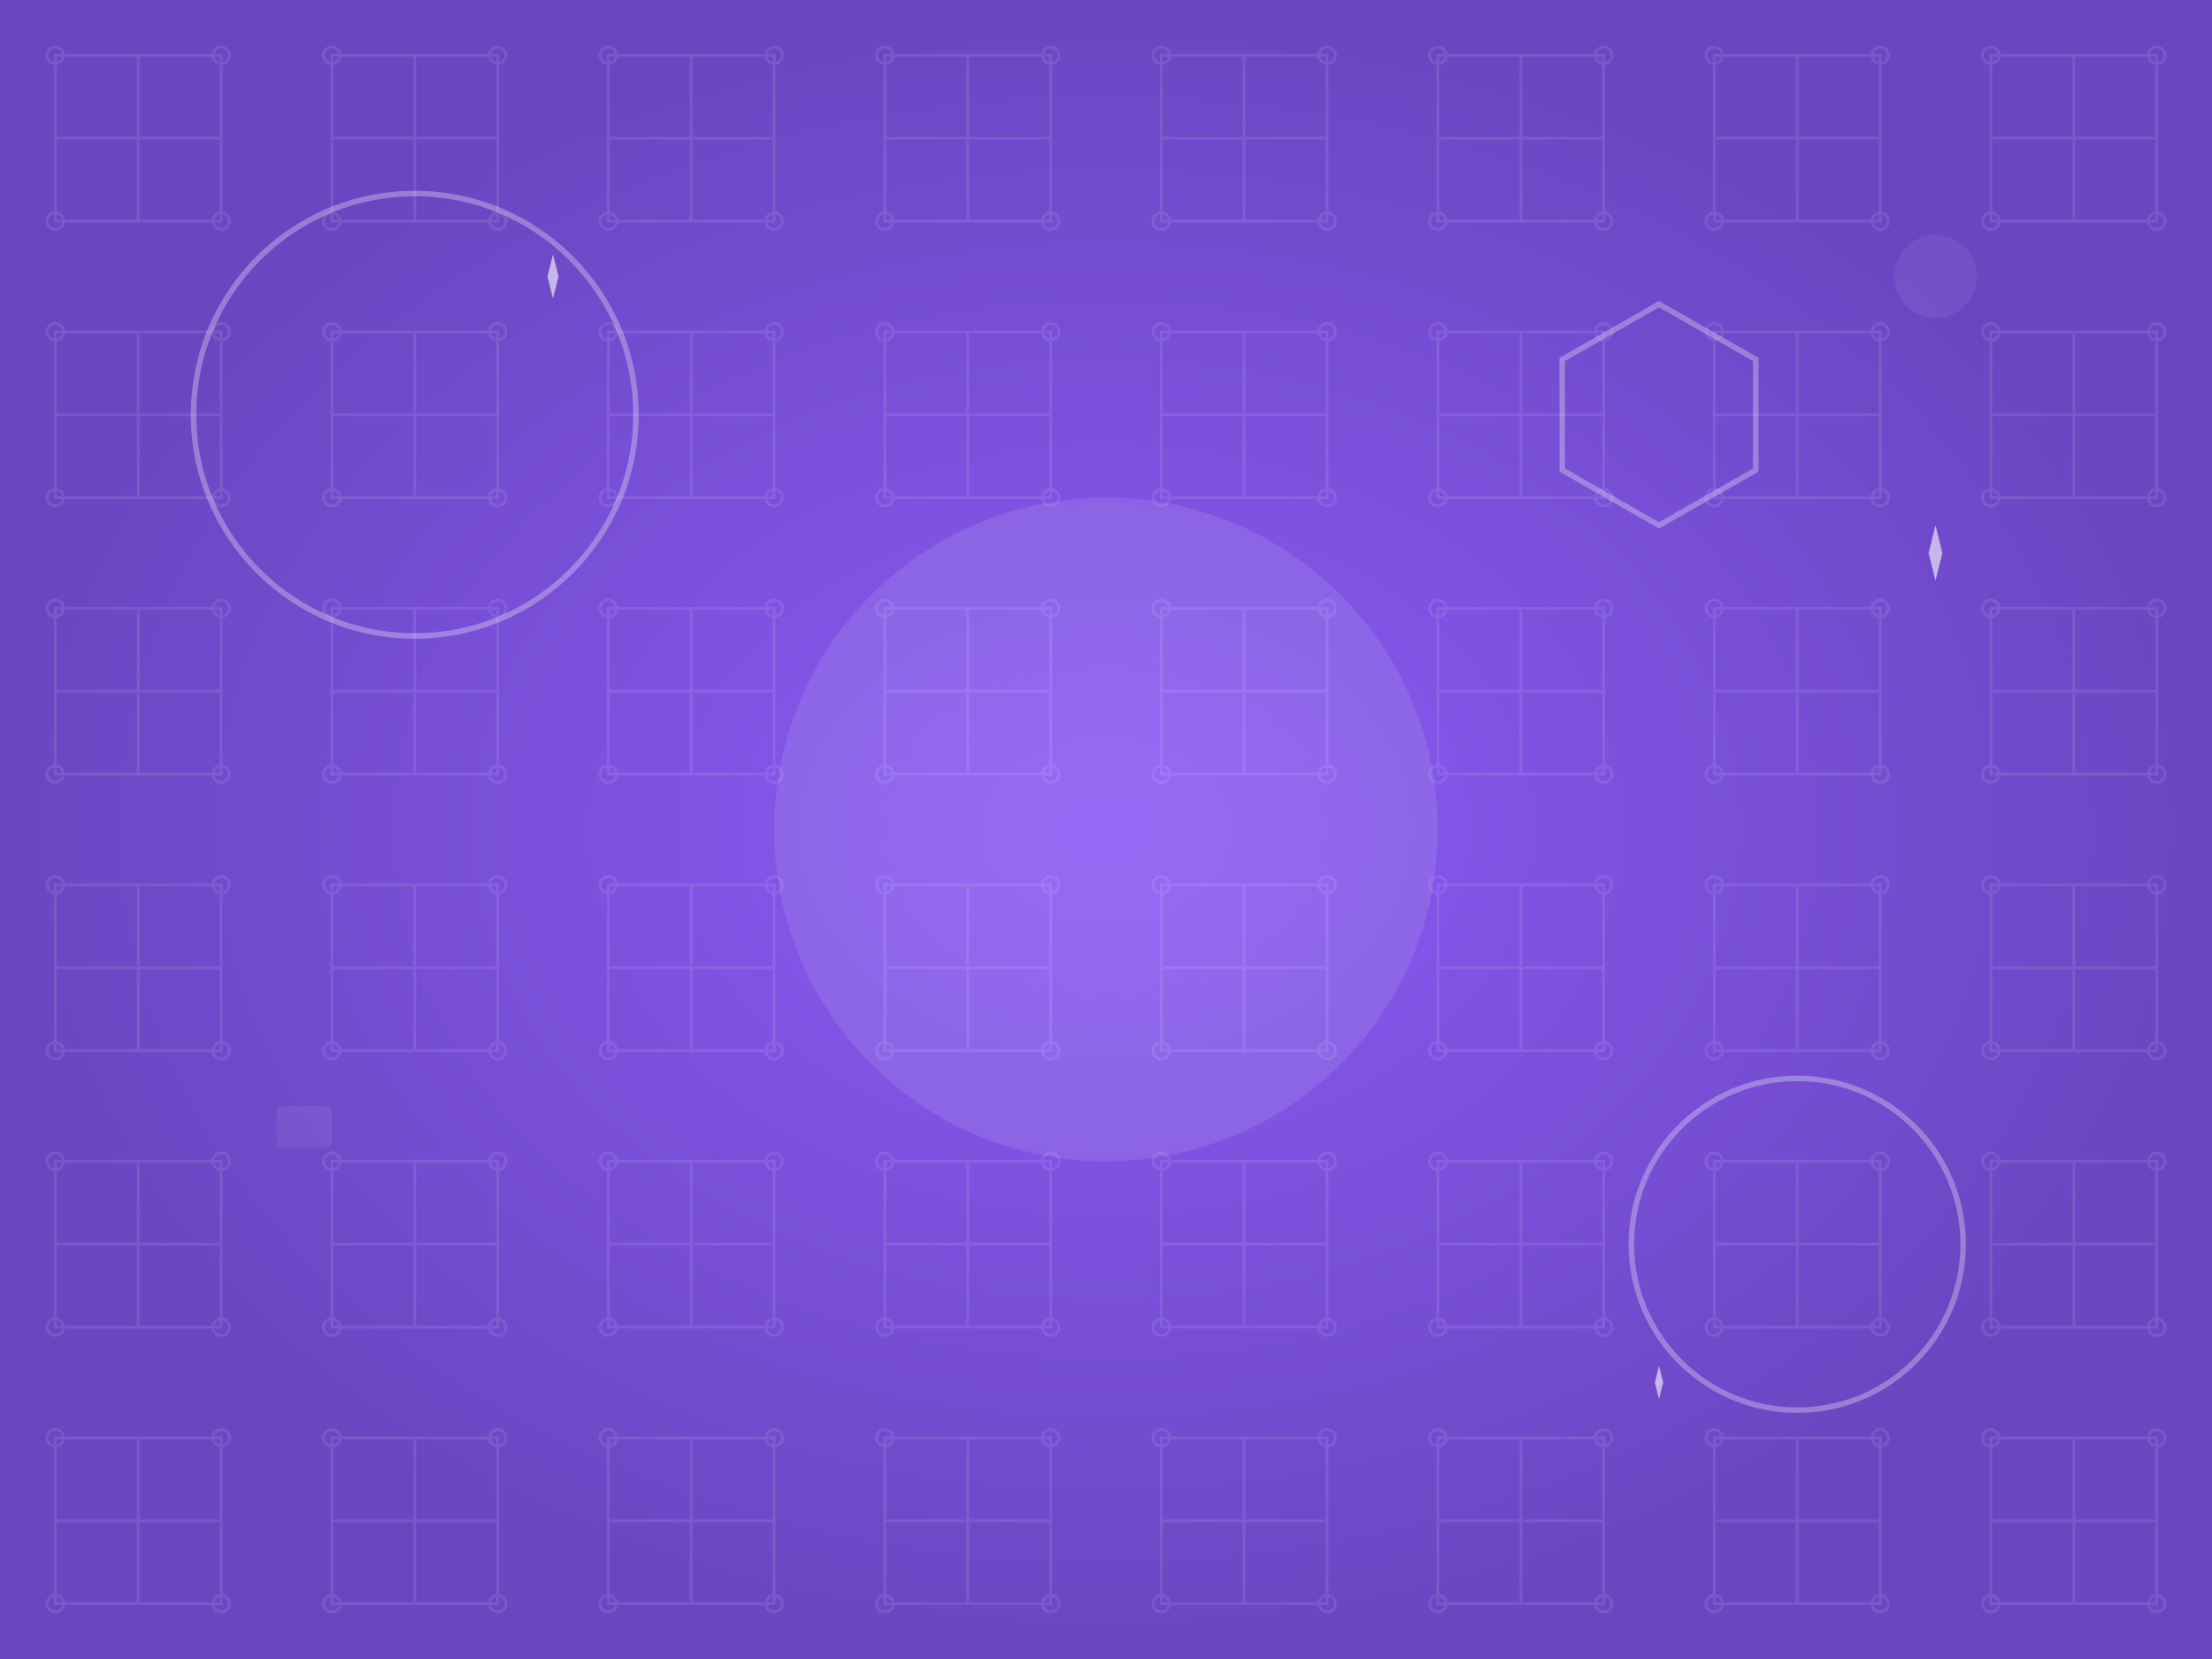
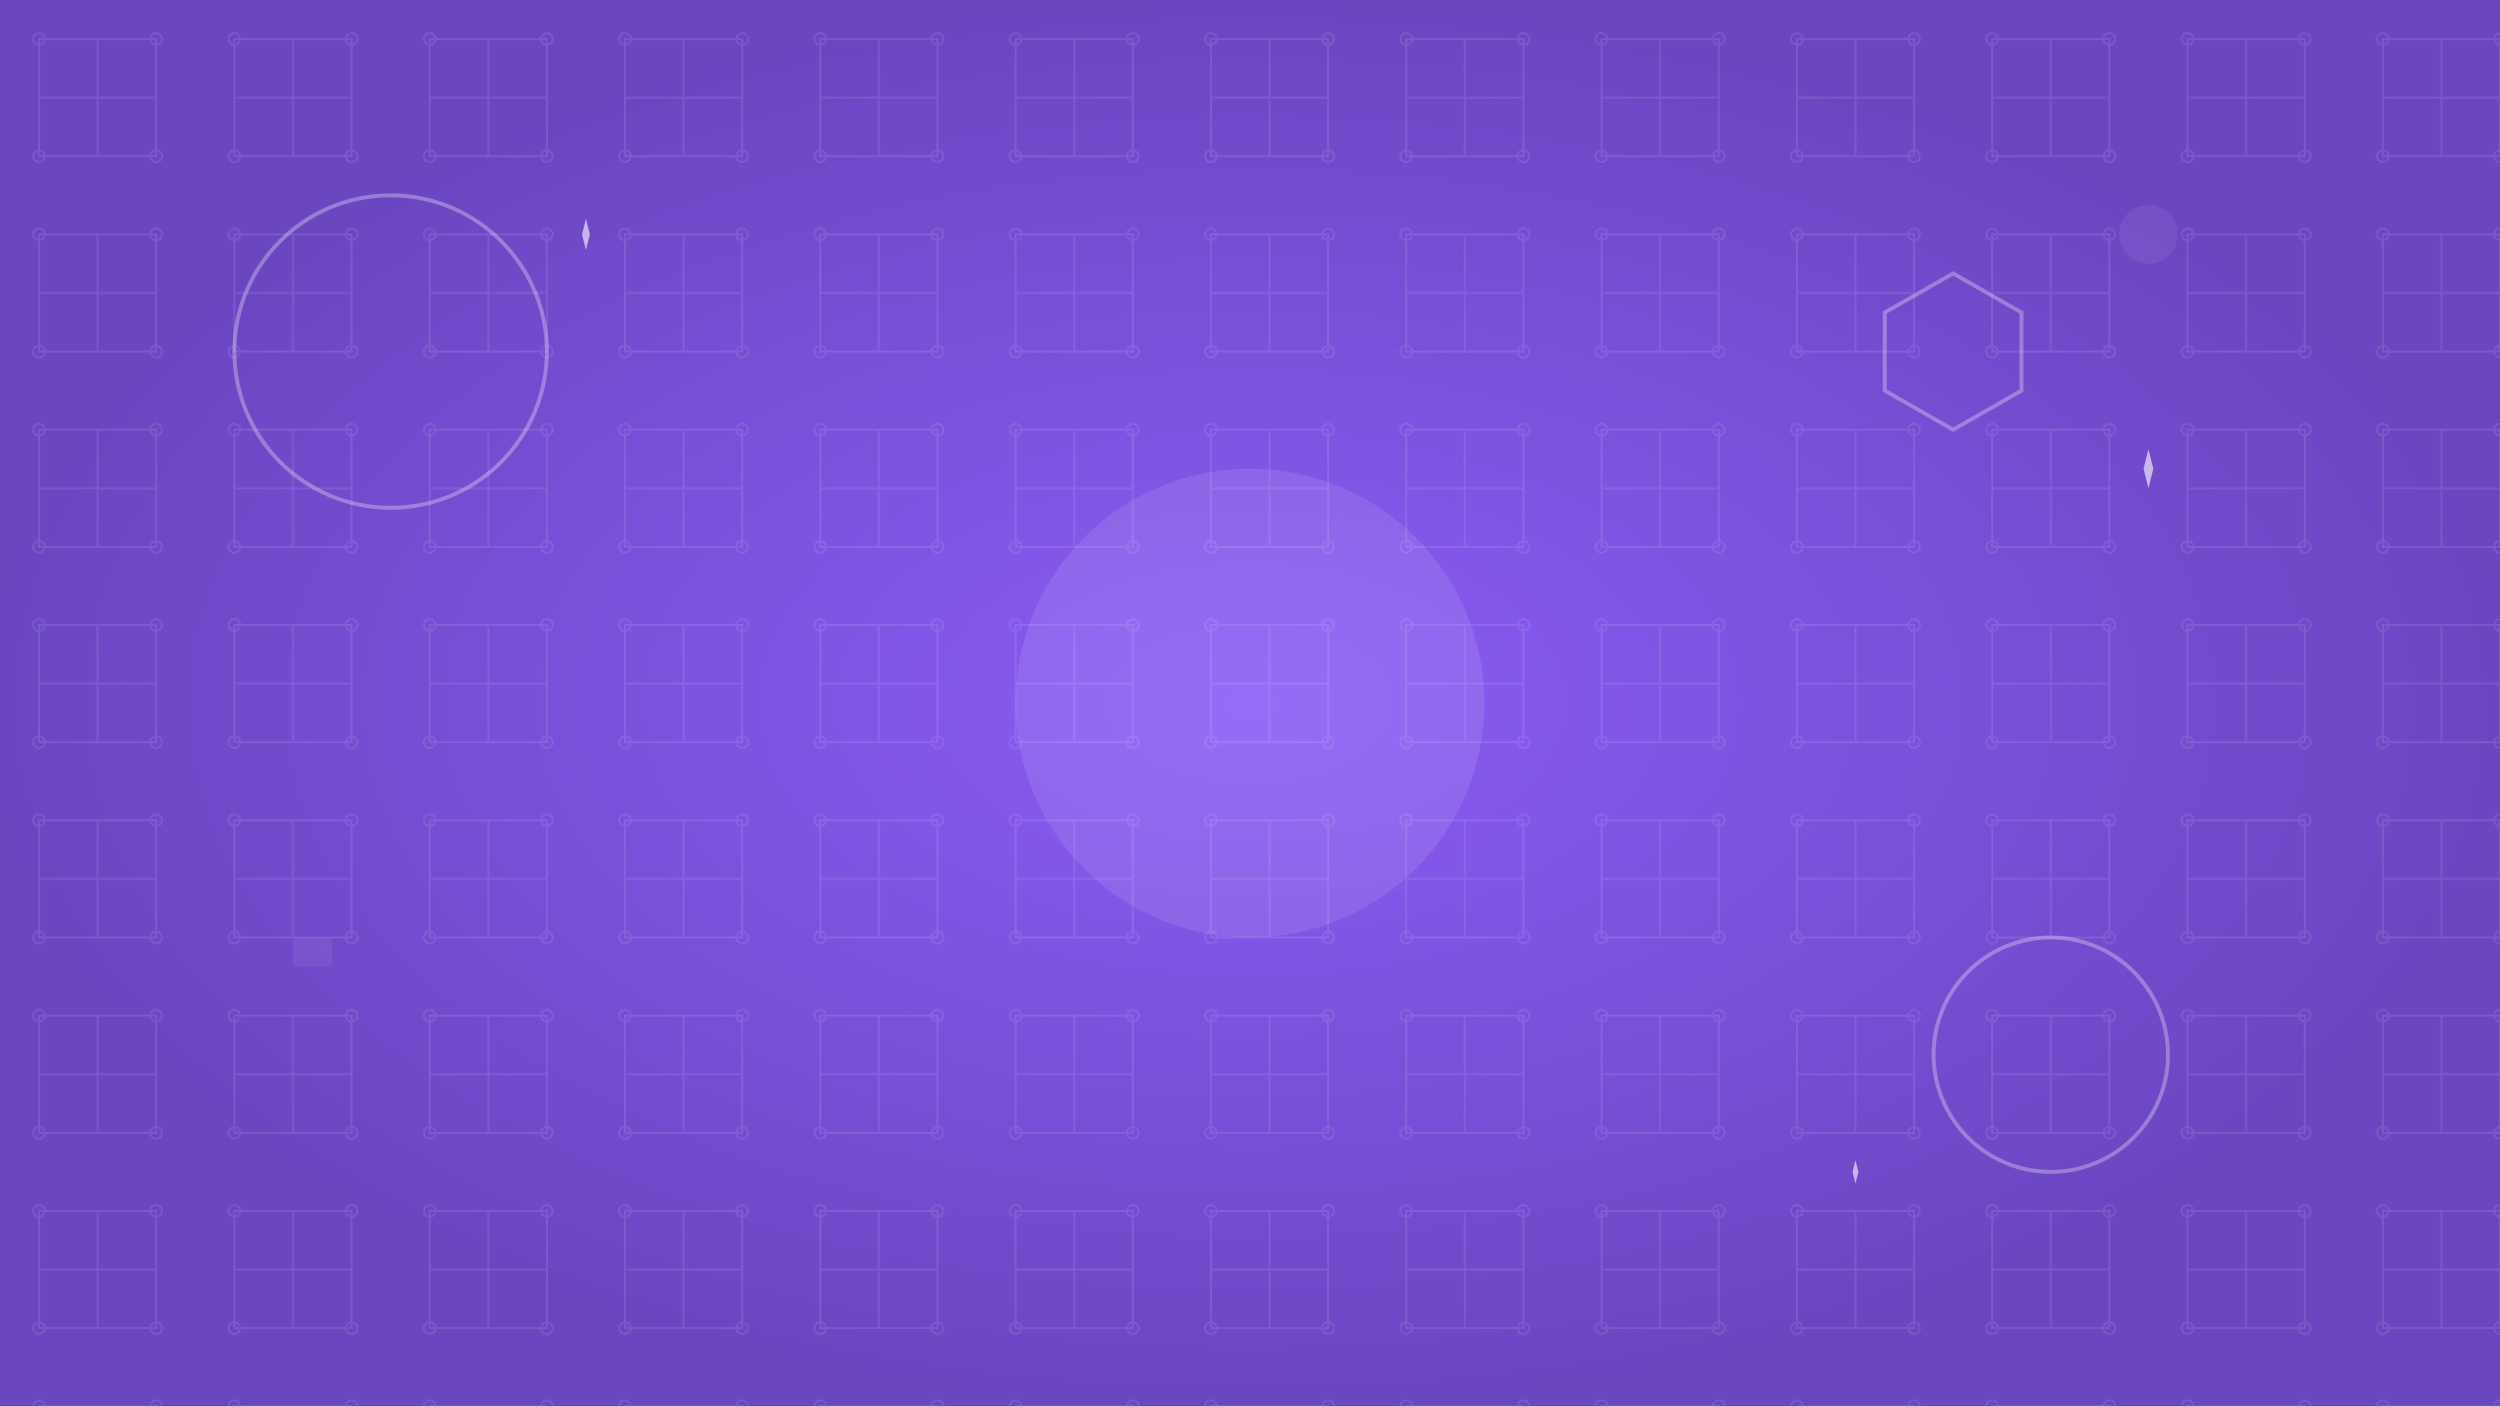
- <svg xmlns="http://www.w3.org/2000/svg" width="800" height="600" viewBox="0 0 800 600">
+ <svg xmlns="http://www.w3.org/2000/svg" width="1280" height="720" viewBox="0 0 1280 720">
  <defs>
    <radialGradient id="menuBg" cx="50%" cy="50%">
      <stop offset="0%" stop-color="#8B5CF6" />
      <stop offset="100%" stop-color="#6B46C1" />
    </radialGradient>
    <pattern id="circuit" patternUnits="userSpaceOnUse" width="100" height="100">
      <rect width="100" height="100" fill="none" />
      <g stroke="#FFFFFF" stroke-width="1" opacity="0.1" fill="none">
        <path d="M20,20 L80,20 L80,80 L20,80 Z" />
        <circle cx="20" cy="20" r="3" />
        <circle cx="80" cy="20" r="3" />
        <circle cx="80" cy="80" r="3" />
        <circle cx="20" cy="80" r="3" />
        <line x1="50" y1="20" x2="50" y2="80" />
        <line x1="20" y1="50" x2="80" y2="50" />
      </g>
    </pattern>
  </defs>
-   <rect width="800" height="600" fill="url(#menuBg)" />
-   <rect width="800" height="600" fill="url(#circuit)" />
+   <rect width="1280" height="720" fill="url(#menuBg)" />
+   <rect width="1280" height="720" fill="url(#circuit)" />
  <g opacity="0.3">
-     <circle cx="150" cy="150" r="80" fill="none" stroke="#FFFFFF" stroke-width="2" />
-     <circle cx="650" cy="450" r="60" fill="none" stroke="#FFFFFF" stroke-width="2" />
-     <g transform="translate(600, 150)">
+     <circle cx="200" cy="180" r="80" fill="none" stroke="#FFFFFF" stroke-width="2" />
+     <circle cx="1050" cy="540" r="60" fill="none" stroke="#FFFFFF" stroke-width="2" />
+     <g transform="translate(1000, 180)">
      <path d="M0,-40 L35,-20 L35,20 L0,40 L-35,20 L-35,-20 Z" fill="none" stroke="#FFFFFF" stroke-width="2" />
    </g>
    <g fill="#FFFFFF" opacity="0.2">
-       <rect x="100" y="400" width="20" height="15" rx="2" />
-       <rect x="102" y="402" width="16" height="10" rx="1" />
-       <circle cx="700" cy="100" r="15" />
-       <rect x="690" y="95" width="20" height="2" />
-       <rect x="690" y="98" width="20" height="2" />
-       <rect x="690" y="101" width="20" height="2" />
+       <rect x="150" y="480" width="20" height="15" rx="2" />
+       <rect x="152" y="482" width="16" height="10" rx="1" />
+       <circle cx="1100" cy="120" r="15" />
+       <rect x="1090" y="115" width="20" height="2" />
+       <rect x="1090" y="118" width="20" height="2" />
+       <rect x="1090" y="121" width="20" height="2" />
    </g>
  </g>
-   <circle cx="400" cy="300" r="120" fill="#FFFFFF" opacity="0.1" />
+   <circle cx="640" cy="360" r="120" fill="#FFFFFF" opacity="0.1" />
  <g fill="#FFFFFF" opacity="0.6">
-     <g transform="translate(200, 100)">
+     <g transform="translate(300, 120)">
      <path d="M0,-8 L2,0 L0,8 L-2,0 Z">
        <animateTransform attributeName="transform" type="rotate" values="0 0 0;360 0 0" dur="4s" repeatCount="indefinite" />
      </path>
    </g>
-     <g transform="translate(600, 500)">
+     <g transform="translate(950, 600)">
      <path d="M0,-6 L1.5,0 L0,6 L-1.5,0 Z">
        <animateTransform attributeName="transform" type="rotate" values="0 0 0;360 0 0" dur="3s" repeatCount="indefinite" />
      </path>
    </g>
-     <g transform="translate(700, 200)">
+     <g transform="translate(1100, 240)">
      <path d="M0,-10 L2.5,0 L0,10 L-2.5,0 Z">
        <animateTransform attributeName="transform" type="rotate" values="0 0 0;360 0 0" dur="5s" repeatCount="indefinite" />
      </path>
    </g>
  </g>
</svg>
